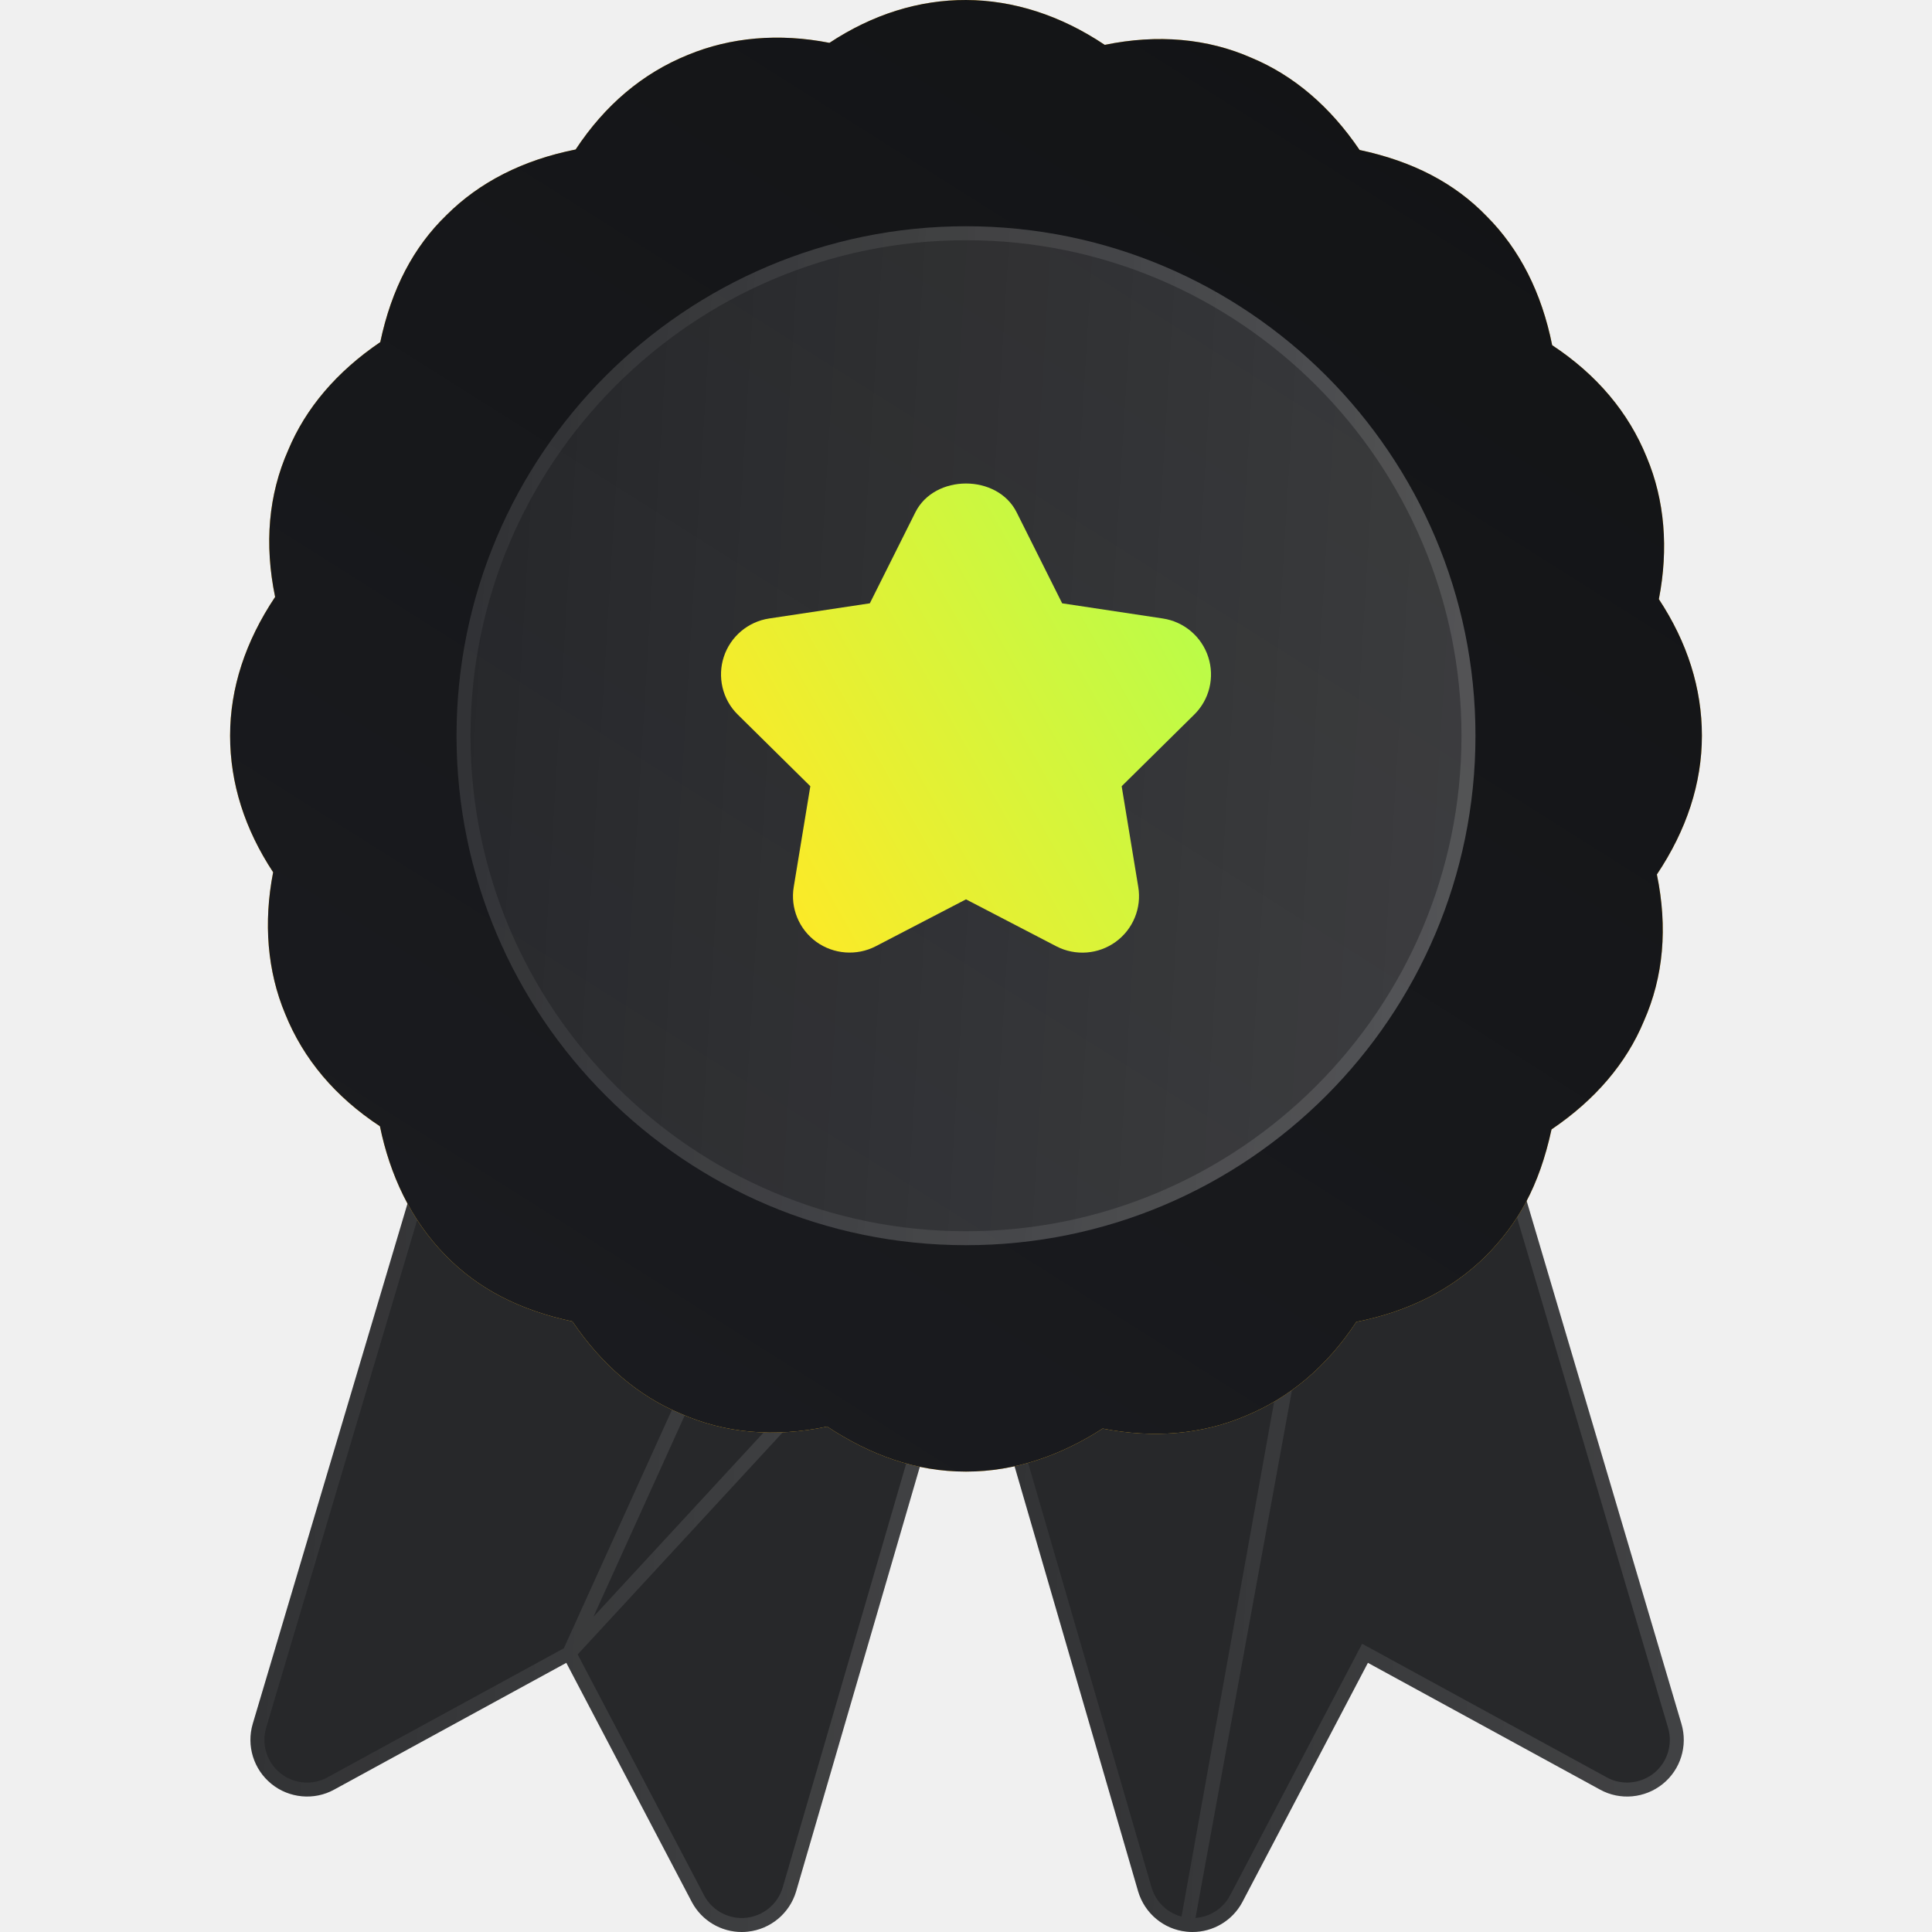
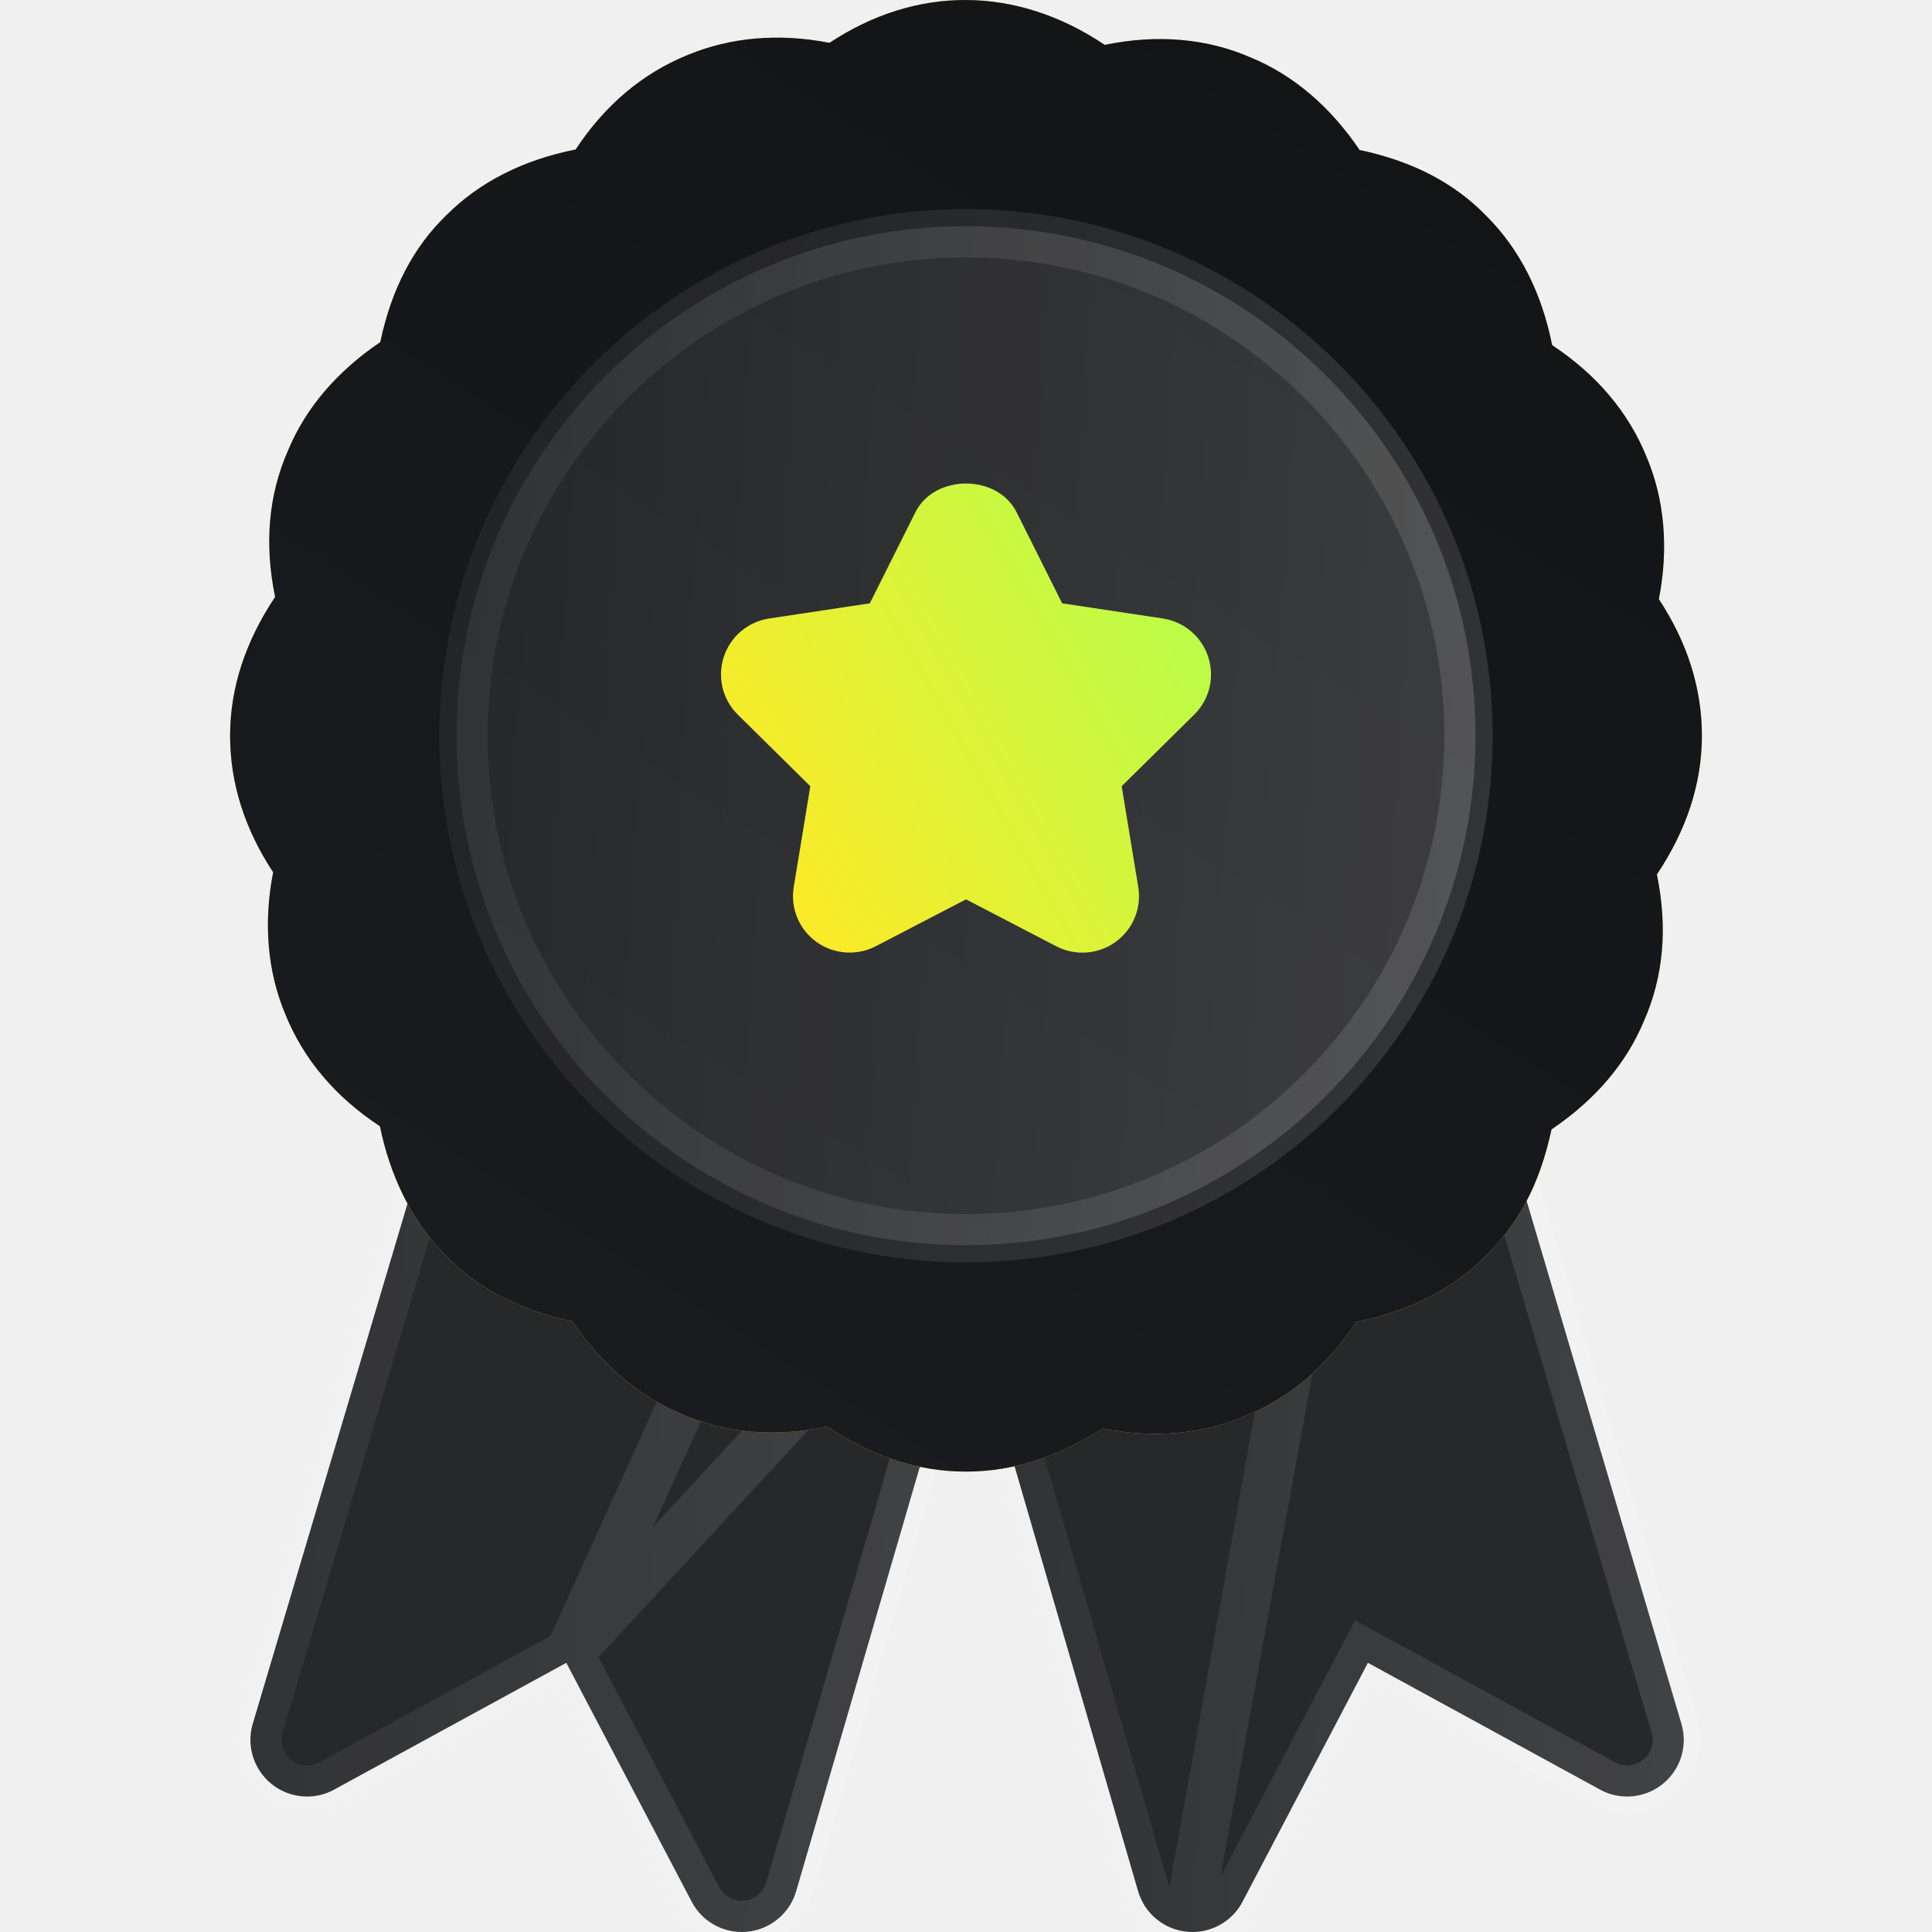
<svg xmlns="http://www.w3.org/2000/svg" width="40" height="40" viewBox="0 0 40 40" fill="none">
  <g clip-path="url(#clip0_47_2361)">
    <path d="M24.688 40C24.647 40 24.606 39.998 24.564 39.993C24.093 39.944 23.699 39.614 23.564 39.16L20.657 29.159C20.497 28.613 20.751 28.03 21.261 27.777C21.47 27.673 21.653 27.555 21.834 27.406C22.133 27.159 22.534 27.079 22.907 27.186C23.649 27.405 24.31 27.395 24.866 27.159C25.462 26.919 25.949 26.443 26.327 25.74C26.51 25.401 26.846 25.173 27.226 25.13C28.046 25.038 28.68 24.773 29.11 24.341C29.204 24.248 29.303 24.134 29.383 24.021C29.644 23.658 30.083 23.476 30.532 23.546C30.974 23.62 31.333 23.939 31.461 24.369L34.812 35.69C34.947 36.146 34.794 36.637 34.425 36.935C34.057 37.232 33.54 37.28 33.128 37.052L28.321 34.427L25.718 39.387C25.512 39.768 25.114 40 24.688 40V40Z" fill="#27282A" />
-     <path d="M24.579 39.849L24.581 39.85C24.616 39.854 24.652 39.856 24.688 39.856C25.061 39.856 25.41 39.652 25.59 39.319C25.591 39.319 25.591 39.318 25.591 39.318L28.193 34.36L28.261 34.23L28.39 34.3L33.197 36.925L33.198 36.926C33.557 37.124 34.011 37.083 34.335 36.823C34.658 36.561 34.792 36.13 34.674 35.731L34.674 35.731L31.323 24.41C31.323 24.41 31.323 24.41 31.323 24.41C31.21 24.034 30.895 23.754 30.509 23.688C30.113 23.627 29.729 23.787 29.5 24.105C29.5 24.105 29.5 24.105 29.5 24.105L29.383 24.021C29.303 24.134 29.204 24.248 29.11 24.341C28.68 24.773 28.046 25.038 27.226 25.13L24.579 39.849ZM24.579 39.849C24.167 39.806 23.821 39.518 23.703 39.119C23.703 39.119 23.703 39.119 23.703 39.119L20.796 29.118L20.796 29.118C20.655 28.639 20.878 28.128 21.326 27.907L21.326 27.906C21.544 27.798 21.736 27.674 21.925 27.518L21.925 27.518C22.188 27.302 22.539 27.231 22.867 27.325C23.631 27.55 24.328 27.544 24.922 27.293C25.555 27.037 26.065 26.532 26.454 25.808C26.615 25.511 26.91 25.312 27.243 25.273M24.579 39.849L27.243 25.273M27.243 25.273C28.083 25.18 28.752 24.905 29.212 24.444L27.243 25.273Z" stroke="url(#paint0_linear_47_2361)" stroke-opacity="0.12" stroke-width="0.289" />
+     <path d="M24.579 39.849L24.581 39.85C24.616 39.854 24.652 39.856 24.688 39.856C25.061 39.856 25.41 39.652 25.59 39.319C25.591 39.319 25.591 39.318 25.591 39.318L28.193 34.36L28.261 34.23L28.39 34.3L33.197 36.925L33.198 36.926C33.557 37.124 34.011 37.083 34.335 36.823C34.658 36.561 34.792 36.13 34.674 35.731L34.674 35.731L31.323 24.41C31.323 24.41 31.323 24.41 31.323 24.41C31.21 24.034 30.895 23.754 30.509 23.688C30.113 23.627 29.729 23.787 29.5 24.105C29.5 24.105 29.5 24.105 29.5 24.105L29.383 24.021C29.303 24.134 29.204 24.248 29.11 24.341C28.68 24.773 28.046 25.038 27.226 25.13L24.579 39.849ZM24.579 39.849C24.167 39.806 23.821 39.518 23.703 39.119C23.703 39.119 23.703 39.119 23.703 39.119L20.796 29.118L20.796 29.118C20.655 28.639 20.878 28.128 21.326 27.907L21.326 27.906C21.544 27.798 21.736 27.674 21.925 27.518L21.925 27.518C22.188 27.302 22.539 27.231 22.867 27.325C23.631 27.55 24.328 27.544 24.922 27.293C25.555 27.037 26.065 26.532 26.454 25.808C26.615 25.511 26.91 25.312 27.243 25.273M24.579 39.849L27.243 25.273M27.243 25.273C28.083 25.18 28.752 24.905 29.212 24.444L27.243 25.273Z" stroke="url(#paint0_linear_47_2361)" stroke-opacity="0.12" strokeWidth="0.289" />
    <path d="M15.358 40C14.932 40 14.534 39.768 14.328 39.387L11.725 34.427L6.918 37.052C6.506 37.28 5.986 37.232 5.62 36.934C5.252 36.636 5.098 36.145 5.233 35.689L8.587 24.415C8.715 23.985 9.077 23.666 9.518 23.593C9.953 23.516 10.404 23.703 10.665 24.068C10.741 24.175 10.816 24.269 10.894 24.346C11.297 24.764 11.895 25.018 12.73 25.134C13.092 25.184 13.41 25.4 13.588 25.717C13.984 26.414 14.463 26.883 15.012 27.112C15.594 27.371 16.269 27.375 17.036 27.143C17.413 27.029 17.823 27.112 18.125 27.364C18.311 27.518 18.53 27.663 18.819 27.818C19.309 28.081 19.547 28.651 19.389 29.184L16.482 39.161C16.347 39.615 15.951 39.944 15.479 39.993C15.438 39.998 15.399 40 15.358 40V40Z" fill="#27282A" />
-     <path d="M11.785 34.23L11.853 34.36L14.455 39.318C14.455 39.318 14.455 39.318 14.455 39.319C14.636 39.652 14.985 39.855 15.358 39.855C15.393 39.855 15.427 39.854 15.463 39.849L15.464 39.849C15.877 39.806 16.225 39.518 16.343 39.12C16.343 39.12 16.343 39.12 16.343 39.12L19.25 29.143L19.25 29.143C19.389 28.676 19.18 28.177 18.75 27.946L18.75 27.945C18.456 27.787 18.228 27.637 18.033 27.475M11.785 34.23L18.125 27.364M11.785 34.23L11.656 34.3L6.849 36.925L6.848 36.926C6.488 37.125 6.032 37.083 5.711 36.822L5.711 36.822C5.388 36.56 5.254 36.13 5.372 35.73C5.372 35.73 5.372 35.73 5.372 35.73L8.725 24.456C8.725 24.456 8.725 24.456 8.725 24.456C8.838 24.079 9.155 23.799 9.542 23.735L9.542 23.735L9.544 23.735C9.922 23.668 10.318 23.831 10.547 24.151C10.625 24.262 10.706 24.363 10.791 24.448C11.225 24.896 11.858 25.159 12.71 25.278L12.711 25.278C13.027 25.321 13.306 25.51 13.463 25.788L13.463 25.788C13.869 26.503 14.368 27 14.955 27.245M11.785 34.23L15.012 27.112M18.033 27.475L18.125 27.364M18.033 27.475C18.033 27.475 18.033 27.475 18.033 27.475L18.125 27.364M18.033 27.475C17.768 27.254 17.409 27.181 17.078 27.281L17.078 27.281C16.289 27.52 15.576 27.521 14.955 27.245M18.125 27.364C17.823 27.112 17.413 27.029 17.036 27.143C16.269 27.375 15.594 27.371 15.012 27.112M14.955 27.245C14.956 27.245 14.956 27.245 14.957 27.245L15.012 27.112M14.955 27.245C14.954 27.245 14.954 27.244 14.954 27.244L15.012 27.112" stroke="url(#paint1_linear_47_2361)" stroke-opacity="0.12" stroke-width="0.289" />
+     <path d="M11.785 34.23L11.853 34.36L14.455 39.318C14.455 39.318 14.455 39.318 14.455 39.319C14.636 39.652 14.985 39.855 15.358 39.855C15.393 39.855 15.427 39.854 15.463 39.849L15.464 39.849C15.877 39.806 16.225 39.518 16.343 39.12C16.343 39.12 16.343 39.12 16.343 39.12L19.25 29.143L19.25 29.143C19.389 28.676 19.18 28.177 18.75 27.946L18.75 27.945C18.456 27.787 18.228 27.637 18.033 27.475M11.785 34.23L18.125 27.364M11.785 34.23L11.656 34.3L6.849 36.925L6.848 36.926C6.488 37.125 6.032 37.083 5.711 36.822L5.711 36.822C5.388 36.56 5.254 36.13 5.372 35.73C5.372 35.73 5.372 35.73 5.372 35.73L8.725 24.456C8.725 24.456 8.725 24.456 8.725 24.456C8.838 24.079 9.155 23.799 9.542 23.735L9.542 23.735L9.544 23.735C9.922 23.668 10.318 23.831 10.547 24.151C10.625 24.262 10.706 24.363 10.791 24.448C11.225 24.896 11.858 25.159 12.71 25.278L12.711 25.278C13.027 25.321 13.306 25.51 13.463 25.788L13.463 25.788C13.869 26.503 14.368 27 14.955 27.245M11.785 34.23L15.012 27.112M18.033 27.475L18.125 27.364M18.033 27.475C18.033 27.475 18.033 27.475 18.033 27.475L18.125 27.364M18.033 27.475C17.768 27.254 17.409 27.181 17.078 27.281L17.078 27.281C16.289 27.52 15.576 27.521 14.955 27.245M18.125 27.364C17.823 27.112 17.413 27.029 17.036 27.143C16.269 27.375 15.594 27.371 15.012 27.112M14.955 27.245C14.956 27.245 14.956 27.245 14.957 27.245L15.012 27.112M14.955 27.245C14.954 27.245 14.954 27.244 14.954 27.244L15.012 27.112" stroke="url(#paint1_linear_47_2361)" stroke-opacity="0.12" strokeWidth="0.289" />
    <path d="M20 30.468C18.949 30.468 18.013 30.121 17.125 29.536C16.031 29.767 15.003 29.674 14.085 29.265C13.218 28.903 12.462 28.261 11.851 27.359C10.748 27.125 9.883 26.673 9.219 25.986C8.505 25.261 8.07 24.315 7.866 23.318C6.941 22.709 6.282 21.929 5.904 20.991C5.536 20.111 5.451 19.104 5.655 18.059C5.064 17.162 4.764 16.213 4.764 15.232C4.764 14.248 5.078 13.284 5.696 12.359C5.469 11.259 5.559 10.24 5.966 9.321C6.328 8.451 6.971 7.695 7.873 7.083C8.106 5.98 8.56 5.114 9.246 4.451C9.928 3.77 10.828 3.312 11.918 3.095C12.526 2.173 13.305 1.516 14.241 1.137C15.122 0.771 16.129 0.682 17.173 0.887C18.965 -0.298 21.028 -0.307 22.873 0.929C23.965 0.703 25.004 0.796 25.913 1.198C26.782 1.561 27.538 2.203 28.149 3.105C29.252 3.339 30.118 3.791 30.781 4.478C31.463 5.162 31.919 6.061 32.136 7.147C33.059 7.756 33.718 8.536 34.096 9.473C34.465 10.353 34.549 11.36 34.345 12.405C34.936 13.302 35.236 14.251 35.236 15.232C35.236 16.216 34.922 17.18 34.304 18.105C34.531 19.205 34.441 20.224 34.034 21.143C33.672 22.014 33.027 22.771 32.123 23.383C31.865 24.568 31.429 25.327 30.772 25.996C30.074 26.692 29.172 27.152 28.082 27.368C27.474 28.29 26.695 28.948 25.759 29.327C24.88 29.696 23.878 29.783 22.829 29.577C21.975 30.126 21.028 30.468 20 30.468V30.468Z" fill="#FABE2C" />
    <path d="M20 30.468C18.949 30.468 18.013 30.121 17.125 29.536C16.031 29.767 15.003 29.674 14.085 29.265C13.218 28.903 12.462 28.261 11.851 27.359C10.748 27.125 9.883 26.673 9.219 25.986C8.505 25.261 8.07 24.315 7.866 23.318C6.941 22.709 6.282 21.929 5.904 20.991C5.536 20.111 5.451 19.104 5.655 18.059C5.064 17.162 4.764 16.213 4.764 15.232C4.764 14.248 5.078 13.284 5.696 12.359C5.469 11.259 5.559 10.24 5.966 9.321C6.328 8.451 6.971 7.695 7.873 7.083C8.106 5.98 8.56 5.114 9.246 4.451C9.928 3.77 10.828 3.312 11.918 3.095C12.526 2.173 13.305 1.516 14.241 1.137C15.122 0.771 16.129 0.682 17.173 0.887C18.965 -0.298 21.028 -0.307 22.873 0.929C23.965 0.703 25.004 0.796 25.913 1.198C26.782 1.561 27.538 2.203 28.149 3.105C29.252 3.339 30.118 3.791 30.781 4.478C31.463 5.162 31.919 6.061 32.136 7.147C33.059 7.756 33.718 8.536 34.096 9.473C34.465 10.353 34.549 11.36 34.345 12.405C34.936 13.302 35.236 14.251 35.236 15.232C35.236 16.216 34.922 17.18 34.304 18.105C34.531 19.205 34.441 20.224 34.034 21.143C33.672 22.014 33.027 22.771 32.123 23.383C31.865 24.568 31.429 25.327 30.772 25.996C30.074 26.692 29.172 27.152 28.082 27.368C27.474 28.29 26.695 28.948 25.759 29.327C24.88 29.696 23.878 29.783 22.829 29.577C21.975 30.126 21.028 30.468 20 30.468V30.468Z" fill="url(#paint2_linear_47_2361)" />
    <path d="M20 25.78C14.184 25.78 9.452 21.049 9.452 15.232C9.452 9.416 14.184 4.684 20 4.684C25.817 4.684 30.548 9.416 30.548 15.232C30.548 21.049 25.817 25.78 20 25.78Z" fill="url(#paint3_linear_47_2361)" fill-opacity="0.16" />
-     <path d="M20 25.636C14.264 25.636 9.597 20.969 9.597 15.232C9.597 9.496 14.264 4.829 20 4.829C25.737 4.829 30.403 9.496 30.403 15.232C30.403 20.969 25.737 25.636 20 25.636Z" stroke="url(#paint4_linear_47_2361)" stroke-opacity="0.12" stroke-width="0.289" />
+     <path d="M20 25.636C14.264 25.636 9.597 20.969 9.597 15.232C9.597 9.496 14.264 4.829 20 4.829C25.737 4.829 30.403 9.496 30.403 15.232C30.403 20.969 25.737 25.636 20 25.636Z" stroke="url(#paint4_linear_47_2361)" stroke-opacity="0.12" strokeWidth="0.289" />
    <path d="M21.87 19.592L20 18.62L18.13 19.592C17.738 19.794 17.26 19.759 16.901 19.5C16.541 19.239 16.36 18.797 16.434 18.36L16.777 16.278L15.278 14.798C14.951 14.48 14.852 14.008 14.985 13.601C15.122 13.18 15.486 12.871 15.925 12.805L18.009 12.491L18.952 10.606C19.35 9.812 20.65 9.812 21.048 10.606L21.991 12.491L24.074 12.805C24.514 12.871 24.878 13.18 25.015 13.601C25.153 14.024 25.04 14.487 24.722 14.798L23.223 16.278L23.566 18.36C23.64 18.797 23.459 19.239 23.099 19.5C22.742 19.759 22.265 19.797 21.87 19.592V19.592Z" fill="url(#paint5_linear_47_2361)" />
  </g>
  <defs>
    <linearGradient id="paint0_linear_47_2361" x1="20.061" y1="20.237" x2="35.125" y2="21.039" gradientUnits="userSpaceOnUse">
      <stop stop-color="white" stop-opacity="0.37" />
      <stop offset="1" stop-color="white" />
    </linearGradient>
    <linearGradient id="paint1_linear_47_2361" x1="4.637" y1="20.291" x2="19.701" y2="21.095" gradientUnits="userSpaceOnUse">
      <stop stop-color="white" stop-opacity="0.37" />
      <stop offset="1" stop-color="white" />
    </linearGradient>
    <linearGradient id="paint2_linear_47_2361" x1="26.251" y1="3.69481e-08" x2="9.456" y2="26.583" gradientUnits="userSpaceOnUse">
      <stop stop-color="#131416" />
      <stop offset="1" stop-color="#1A1B1F" />
    </linearGradient>
    <linearGradient id="paint3_linear_47_2361" x1="8.641" y1="0.465" x2="30.918" y2="1.836" gradientUnits="userSpaceOnUse">
      <stop stop-color="white" stop-opacity="0.37" />
      <stop offset="1" stop-color="white" />
    </linearGradient>
    <linearGradient id="paint4_linear_47_2361" x1="8.641" y1="0.465" x2="30.918" y2="1.836" gradientUnits="userSpaceOnUse">
      <stop stop-color="white" stop-opacity="0.37" />
      <stop offset="1" stop-color="white" />
    </linearGradient>
    <linearGradient id="paint5_linear_47_2361" x1="25.073" y1="10.01" x2="14.2" y2="16.129" gradientUnits="userSpaceOnUse">
      <stop stop-color="#B0FF4D" />
      <stop offset="1" stop-color="#FFE926" />
    </linearGradient>
    <clipPath id="clip0_47_2361">
      <rect width="40" height="40" fill="white" />
    </clipPath>
  </defs>
</svg>
